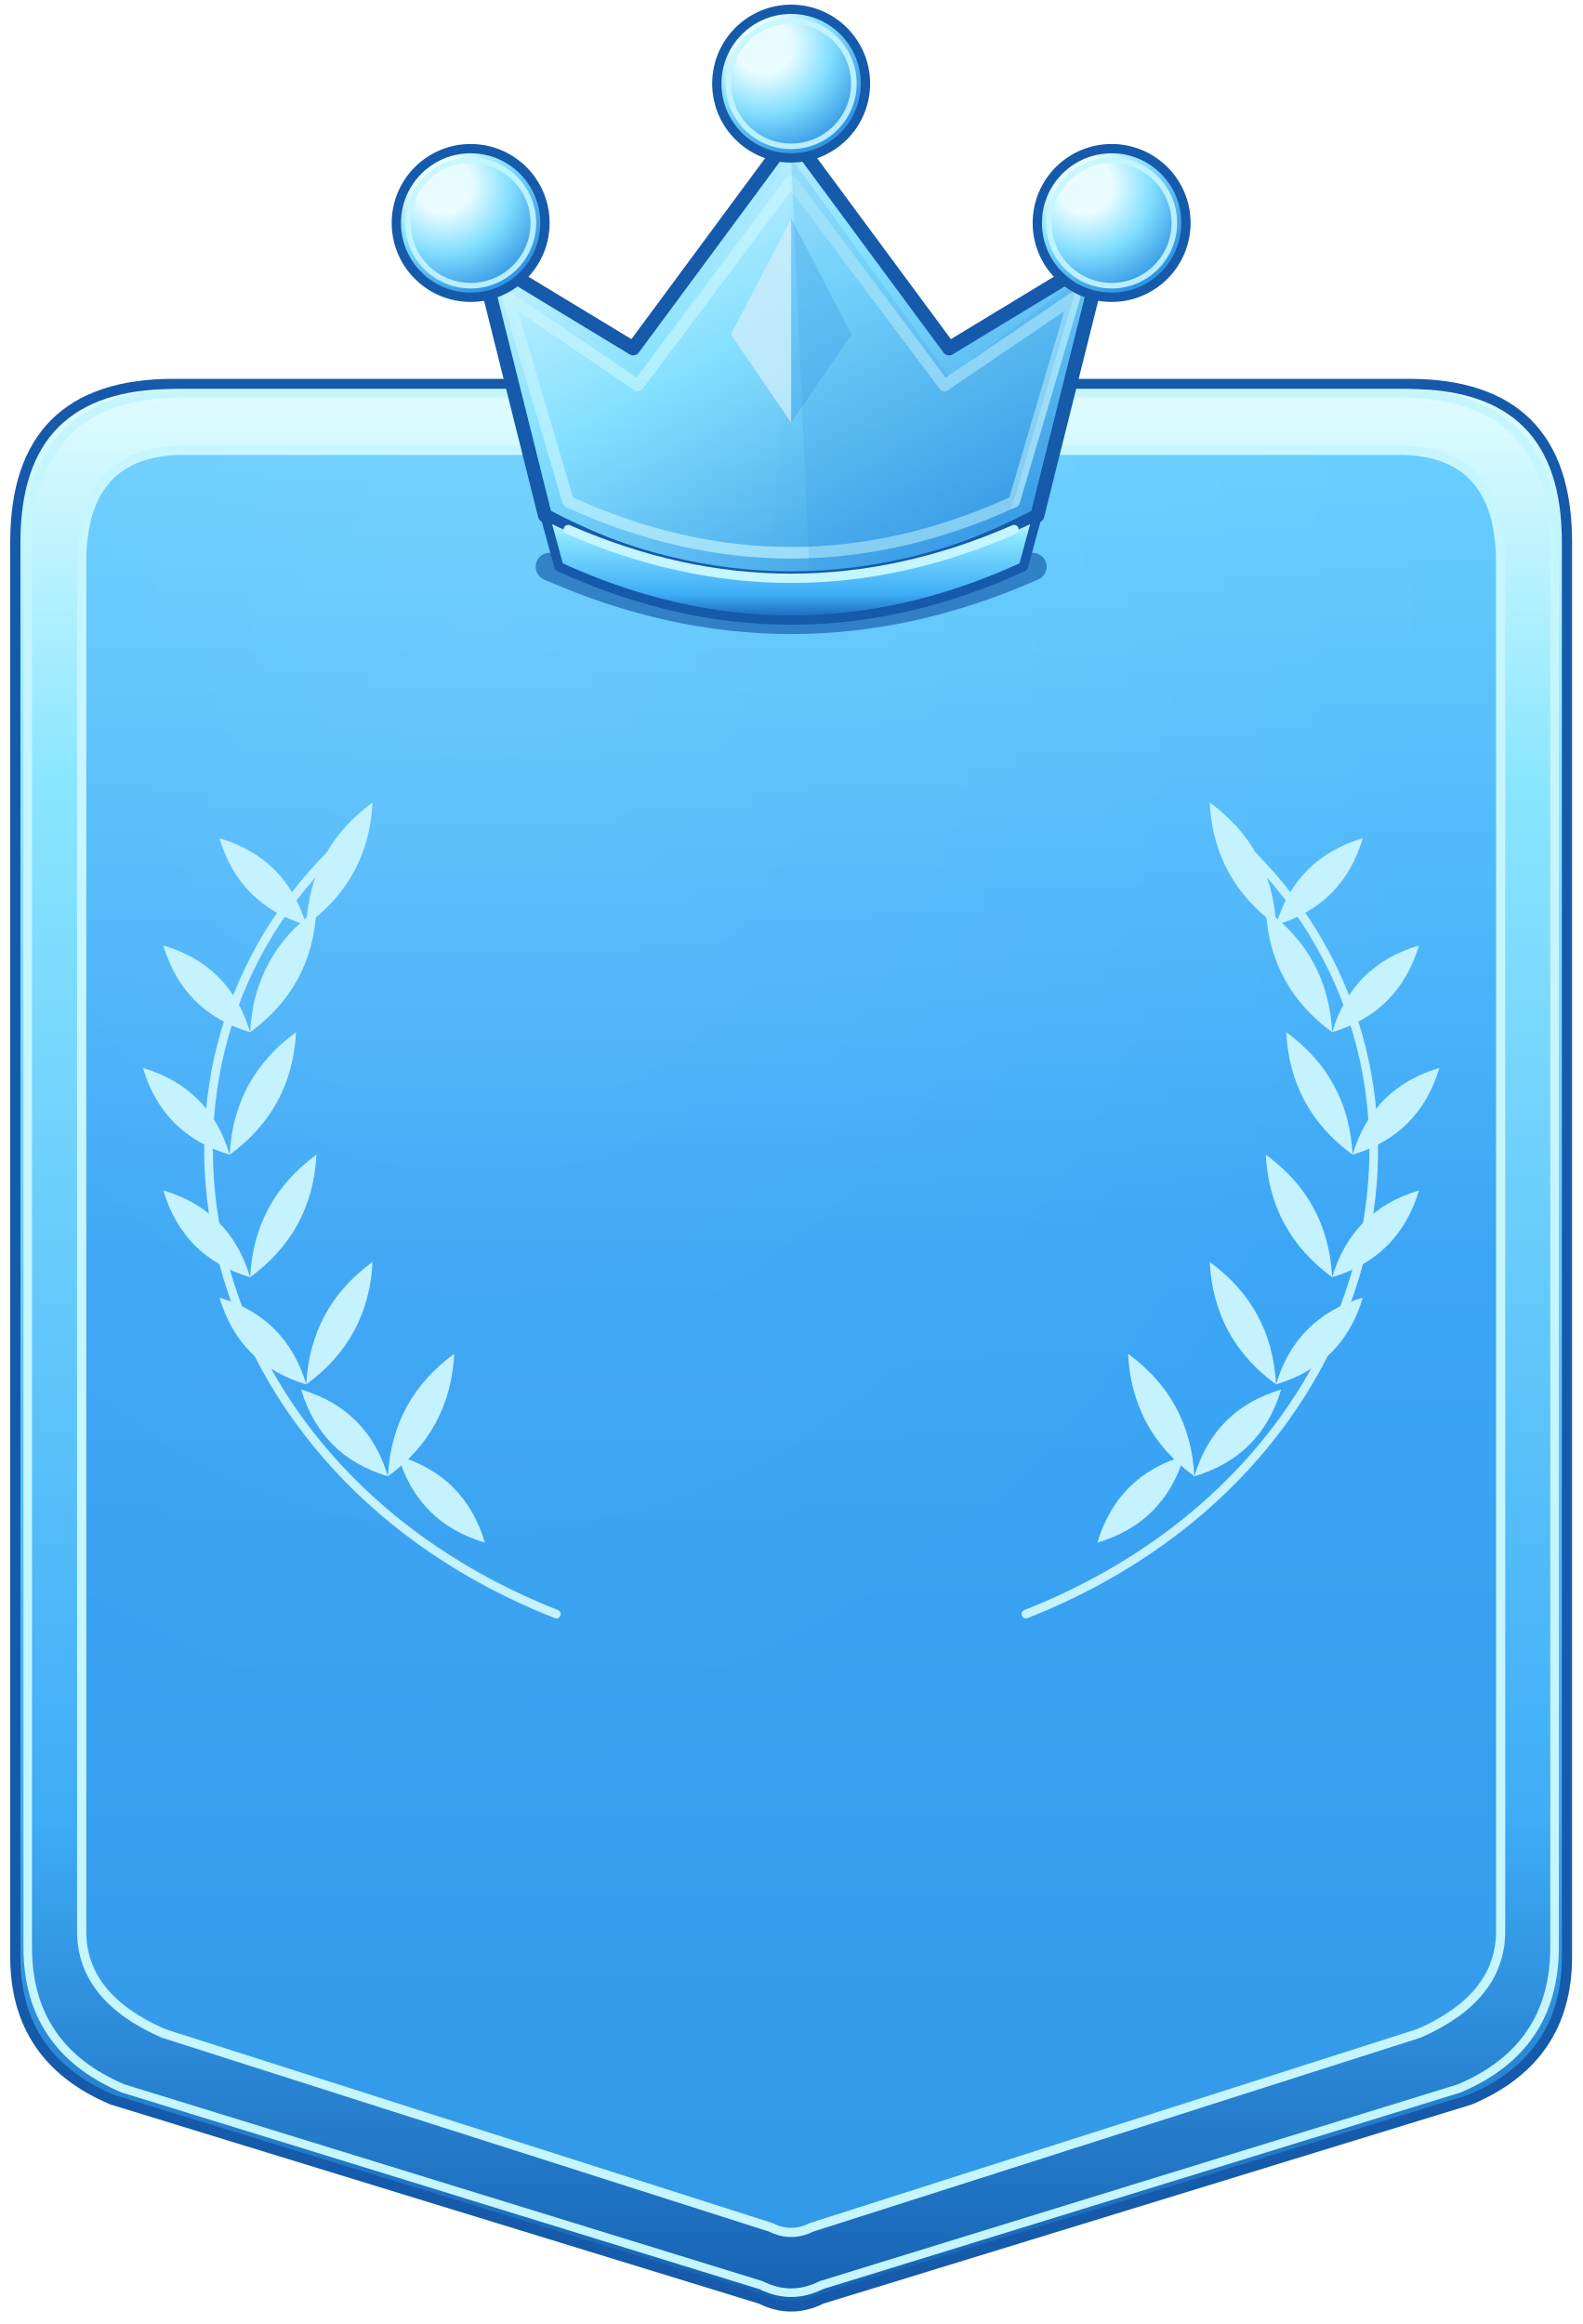
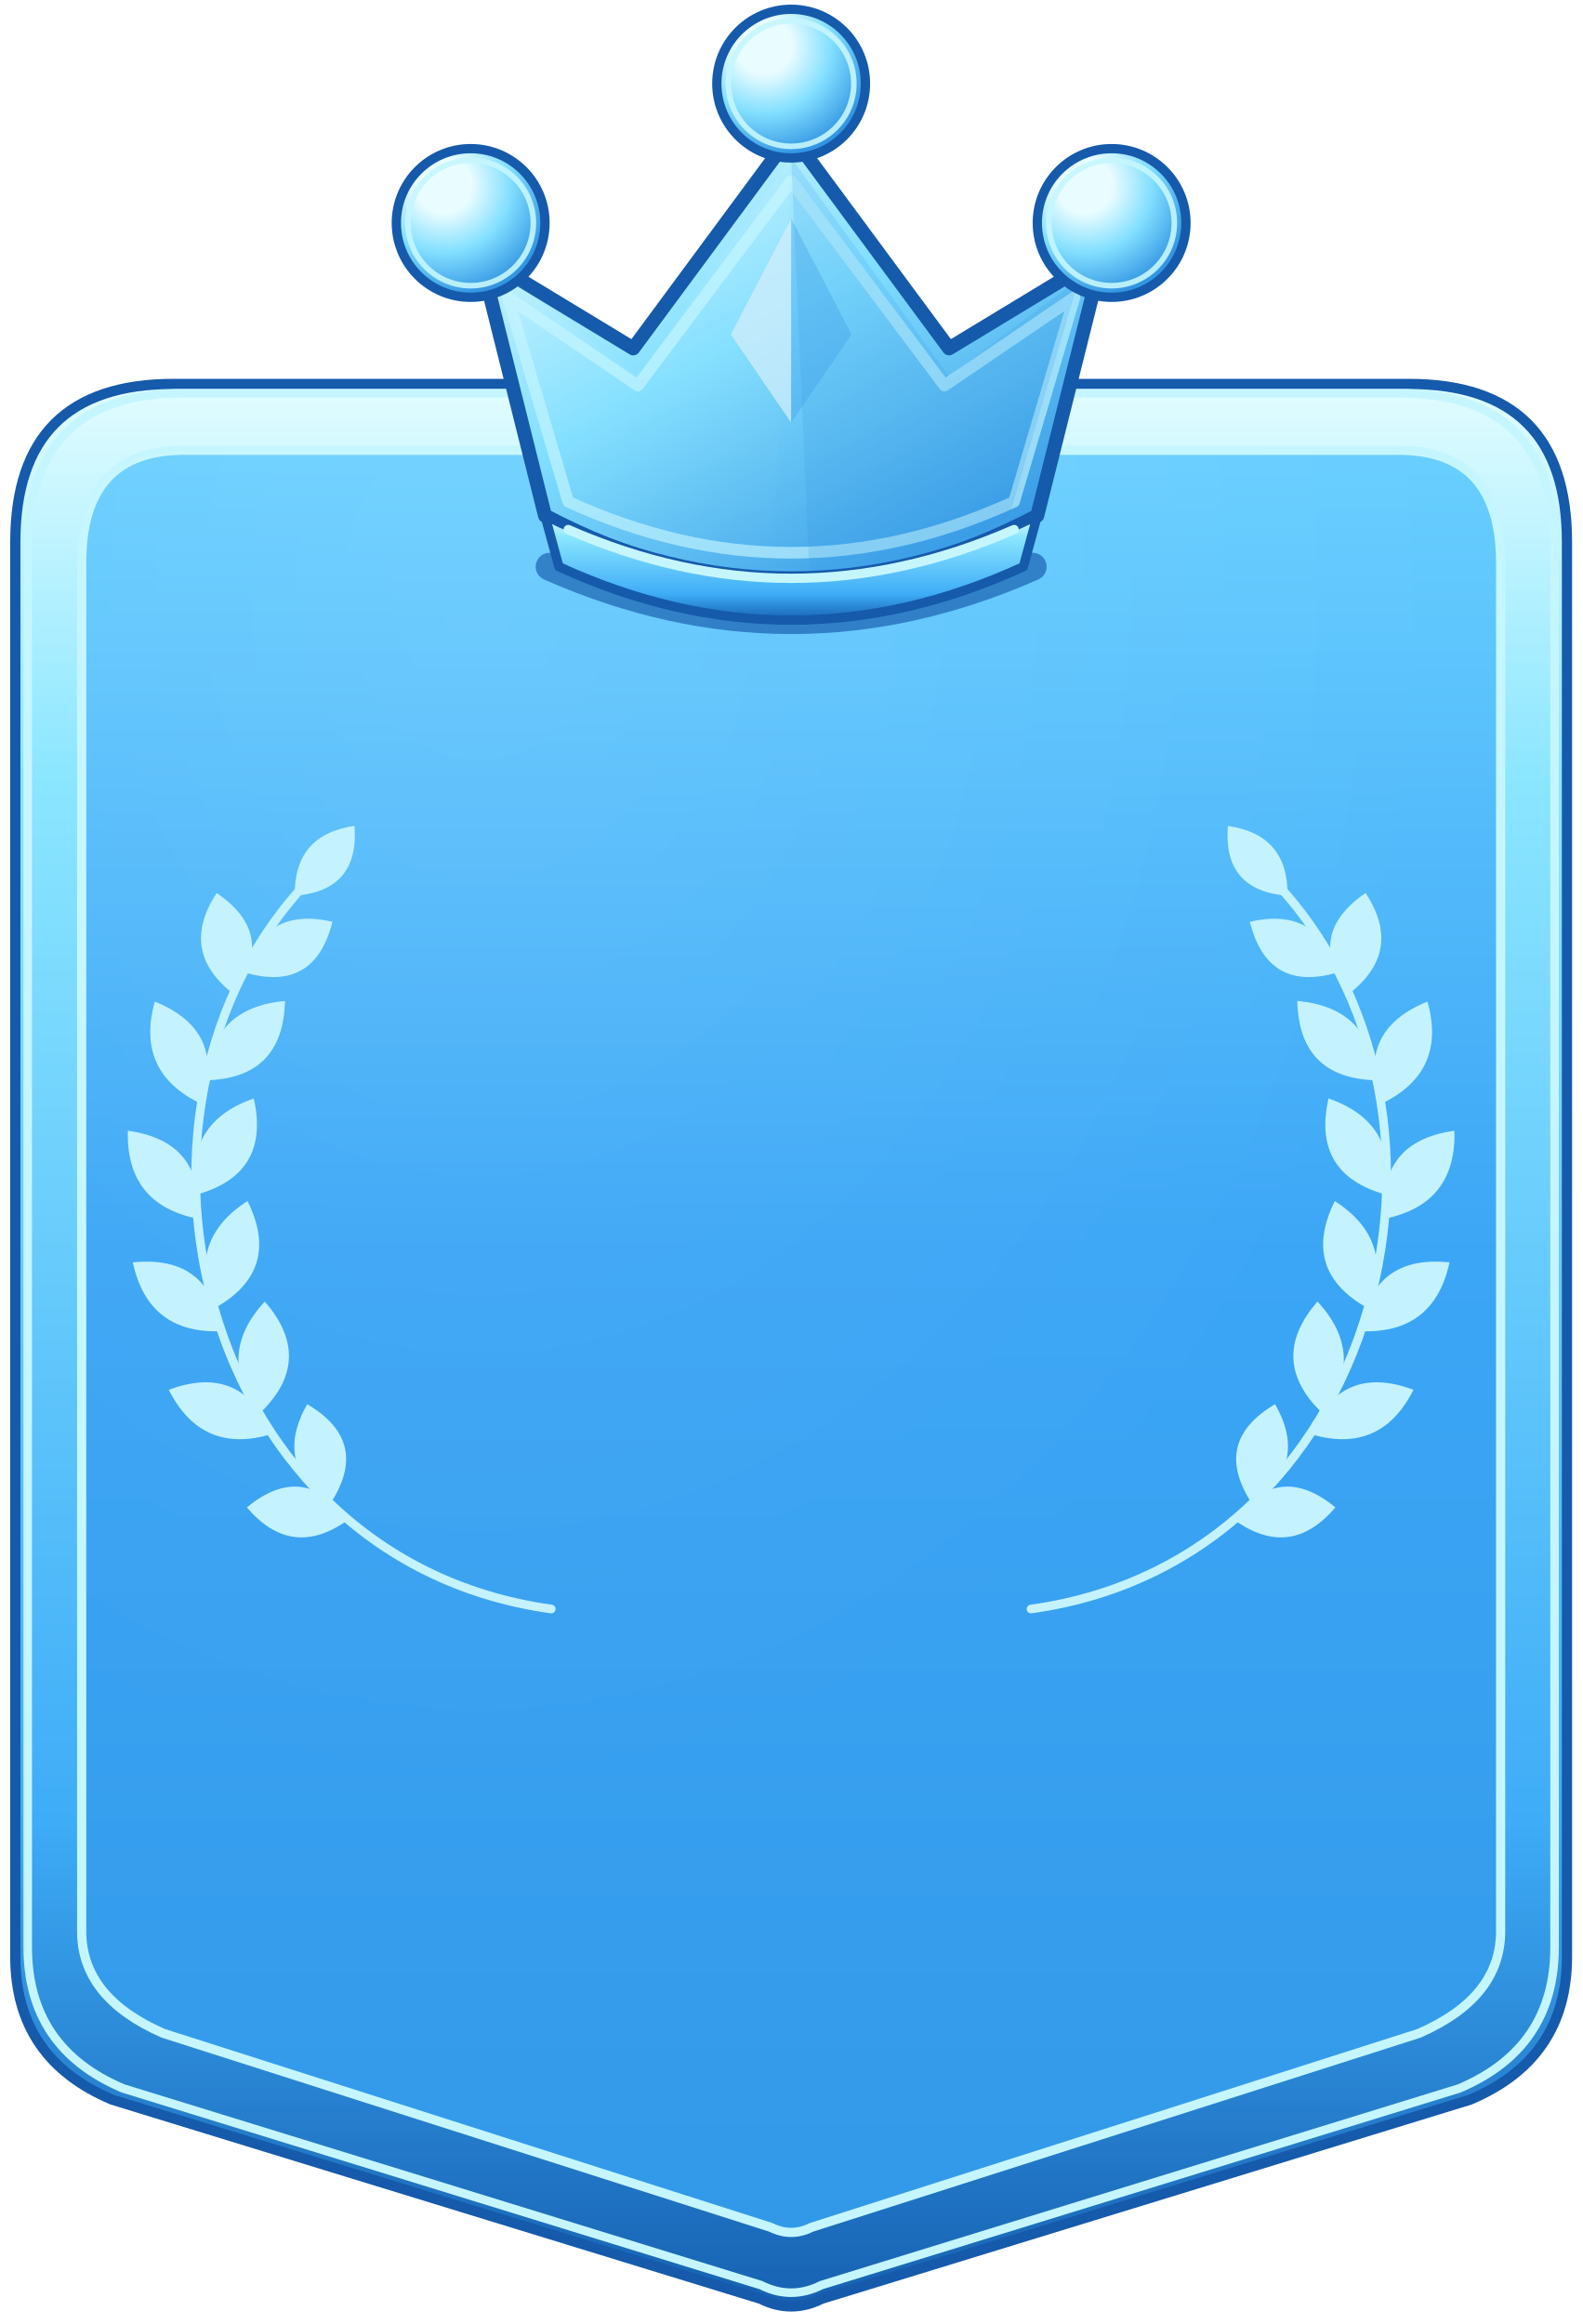
<svg xmlns="http://www.w3.org/2000/svg" width="305" height="448" viewBox="0 0 305 448" fill="none">
  <defs>
    <linearGradient id="rim" x2="0" y2="1">
      <stop stop-color="#E0FCFF" />
      <stop offset=".2" stop-color="#8BE6FF" />
      <stop offset=".75" stop-color="#3EACF7" />
      <stop offset="1" stop-color="#1762B3" />
    </linearGradient>
    <linearGradient id="face" x2="0" y2="1">
      <stop stop-color="#69CFFF" />
      <stop offset=".45" stop-color="#3CA6F6" />
      <stop offset="1" stop-color="#3299E8" />
    </linearGradient>
    <linearGradient id="crown" x2=".8" y2="1">
      <stop stop-color="#E9FCFF" />
      <stop offset=".48" stop-color="#82DFFF" />
      <stop offset="1" stop-color="#3295E3" />
    </linearGradient>
    <radialGradient id="pearl" cx=".32" cy=".25" r=".75">
      <stop stop-color="#E9FCFF" />
      <stop offset=".25" stop-color="#E9FCFF" />
      <stop offset=".6" stop-color="#82DFFF" />
      <stop offset="1" stop-color="#3295E3" />
    </radialGradient>
    <linearGradient id="shine" x2="0" y2="1">
      <stop stop-color="#FFFFFF" stop-opacity=".35" />
      <stop offset="1" stop-color="#FFFFFF" stop-opacity="0" />
    </linearGradient>
    <radialGradient id="soft-gloss" cx=".28" cy=".08" r=".9">
      <stop stop-color="#FFFFFF" stop-opacity=".08" />
      <stop offset=".75" stop-color="#FFFFFF" stop-opacity="0" />
    </radialGradient>
  </defs>
  <g transform="scale(0.984)">
    <path d="M34 75.213H276Q307 75.213 307 106.213V383.344Q307 403.344 288 411.344L161 450.344Q155 453.344 149 450.344L22 411.344Q3 403.344 3 383.344V106.213Q3 75.213 34 75.213Z" fill="url(#rim)" stroke="#155AAB" stroke-width="2" stroke-linejoin="round" />
    <path d="M34 75.213H276Q307 75.213 307 106.213V383.344Q307 403.344 288 411.344L161 450.344Q155 453.344 149 450.344L22 411.344Q3 403.344 3 383.344V106.213Q3 75.213 34 75.213Z" transform="translate(155 227.672) scale(.984 .988) translate(-155 -227.672)" stroke="#C5F6FF" stroke-width="1.7" stroke-linejoin="round" />
    <path d="M36 88.213H274Q294 88.213 294 110.213V378.344Q294 391.344 278 398.344L159 436.344Q155 438.344 151 436.344L32 398.344Q16 391.344 16 378.344V110.213Q16 88.213 36 88.213Z" fill="url(#face)" stroke="#C5F6FF" stroke-width="1.8" stroke-linejoin="round" />
    <path d="M36 88.213H274Q294 88.213 294 110.213V378.344Q294 391.344 278 398.344L159 436.344Q155 438.344 151 436.344L32 398.344Q16 391.344 16 378.344V110.213Q16 88.213 36 88.213Z" fill="url(#soft-gloss)" />
    <g fill="#C4F2FF" stroke="none" transform="translate(0 -10.787)">
      <g id="branch">
-         <path d="M60 192Q56.096 178.904 43 175Q46.904 188.096 60 192Z" />
-         <path d="M60 192Q72.215 183.096 73 168Q60.785 176.904 60 192Z" />
-         <path d="M49 213Q45.096 199.904 32 196Q35.904 209.096 49 213Z" />
-         <path d="M49 213Q61.215 204.096 62 189Q49.785 197.904 49 213Z" />
-         <path d="M45 237Q41.096 223.904 28 220Q31.904 233.096 45 237Z" />
-         <path d="M45 237Q57.215 228.096 58 213Q45.785 221.904 45 237Z" />
-         <path d="M49 261Q45.096 247.904 32 244Q35.904 257.096 49 261Z" />
-         <path d="M49 261Q61.215 252.096 62 237Q49.785 245.904 49 261Z" />
-         <path d="M60 282Q56.096 268.904 43 265Q46.904 278.096 60 282Z" />
-         <path d="M60 282Q72.215 273.096 73 258Q60.785 266.904 60 282Z" />
-         <path d="M76 300Q72.096 286.904 59 283Q62.904 296.096 76 300Z" />
-         <path d="M76 300Q88.215 291.096 89 276Q76.785 284.904 76 300Z" />
-         <path d="M95 313Q91.096 299.904 78 296Q81.904 309.096 95 313Z" />
-         <path d="M65 178C21 222 38 299 109 327" fill="none" stroke="#C4F2FF" stroke-width="1.7" stroke-linecap="round" />
+         <path d="M108 326C36 316 16 221 66 178" fill="none" stroke="#C4F2FF" stroke-width="1.7" stroke-linecap="round" />
+         <path d="M68.222 308.517Q59.569 296.882 48.37 306.091Q57.175 316.476 68.222 308.517Z" />
+         <path d="M64.709 305.358Q72.676 293.243 60.187 285.876Q53.447 297.706 64.709 305.358Z" />
+         <path d="M53.301 291.707Q47.313 277.728 33.071 283.061Q39.555 295.88 53.301 291.707Z" />
+         <path d="M50.818 287.74Q61.838 277.26 51.881 265.765Q42.121 276.306 50.818 287.74Z" />
+         <path d="M43.402 271.577Q41.146 256.538 26.018 258.093Q29.047 272.136 43.402 271.577Z" />
+         <path d="M41.989 267.097Q55.269 259.69 48.487 246.079Q36.41 253.859 41.989 267.097Z" />
+         <path d="M38.71 249.548Q40.114 234.406 25.053 232.301Q24.638 246.661 38.71 249.548Z" />
+         <path d="M38.406 244.852Q53.069 240.819 49.722 225.985Q36.14 230.666 38.406 244.852Z" />
+         <path d="M39.414 227.041Q44.434 212.686 30.328 207.005Q26.456 220.839 39.414 227.041Z" />
+         <path d="M40.257 222.423Q55.46 222.094 55.838 206.892Q41.524 208.114 40.257 222.423Z" />
+         <path d="M45.699 205.475Q54.439 193.905 42.456 185.74Q34.96 197.106 45.699 205.475Z" />
+         <path d="M47.728 201.233Q61.605 205.439 65.129 191.373Q51.874 188.264 47.728 201.233Z" />
+         <path d="M57.752 186.272Q70.441 185.278 69.447 172.589Q57.579 174.285 57.752 186.272Z" />
      </g>
      <use href="#branch" transform="translate(310 0) scale(-1 1)" />
    </g>
    <g transform="translate(155 0) scale(0.91) translate(-155 0)">
      <path d="M103 122Q155 145 207 122" stroke="#155AAB" stroke-opacity=".65" stroke-width="6" stroke-linecap="round" />
      <path d="M88 55L121 75L155 29L189 75L222 55L208 111Q155 139 102 111Z" fill="url(#crown)" stroke="#155AAB" stroke-width="3" stroke-linejoin="round" />
      <path d="M94 64L122 83L155 39L188 83L216 64L203 108Q155 130 107 108Z" stroke="#C5F6FF" stroke-width="2.5" stroke-linejoin="round" opacity=".65" />
      <path d="M92 58L122 81L155 34L151 123Q125 122 108 112Z" fill="url(#shine)" opacity=".18" />
      <path d="M155 34L189 81L217 60L202 111Q181 123 159 125Z" fill="#3295E3" opacity=".18" />
      <path d="M102 111Q155 137 208 111L205 122Q155 145 105 122Z" fill="url(#rim)" stroke="#155AAB" stroke-width="2" stroke-linejoin="round" />
      <path d="M107 114Q155 135 203 114" stroke="#C5F6FF" stroke-width="2" stroke-linecap="round" />
      <path d="M155 47L168 72L155 91L142 72Z" fill="#3295E3" opacity=".3" />
      <path d="M155 47L155 91L142 72Z" fill="#E9FCFF" opacity=".65" />
      <g fill="url(#pearl)" stroke="#155AAB" stroke-width="2">
        <circle cx="86" cy="48" r="16" />
        <circle cx="155" cy="18" r="16" />
        <circle cx="224" cy="48" r="16" />
      </g>
      <g stroke="#C5F6FF" stroke-width="1.2" opacity=".9">
        <circle cx="86" cy="48" r="13.5" />
        <circle cx="155" cy="18" r="13.5" />
        <circle cx="224" cy="48" r="13.5" />
      </g>
    </g>
  </g>
</svg>
